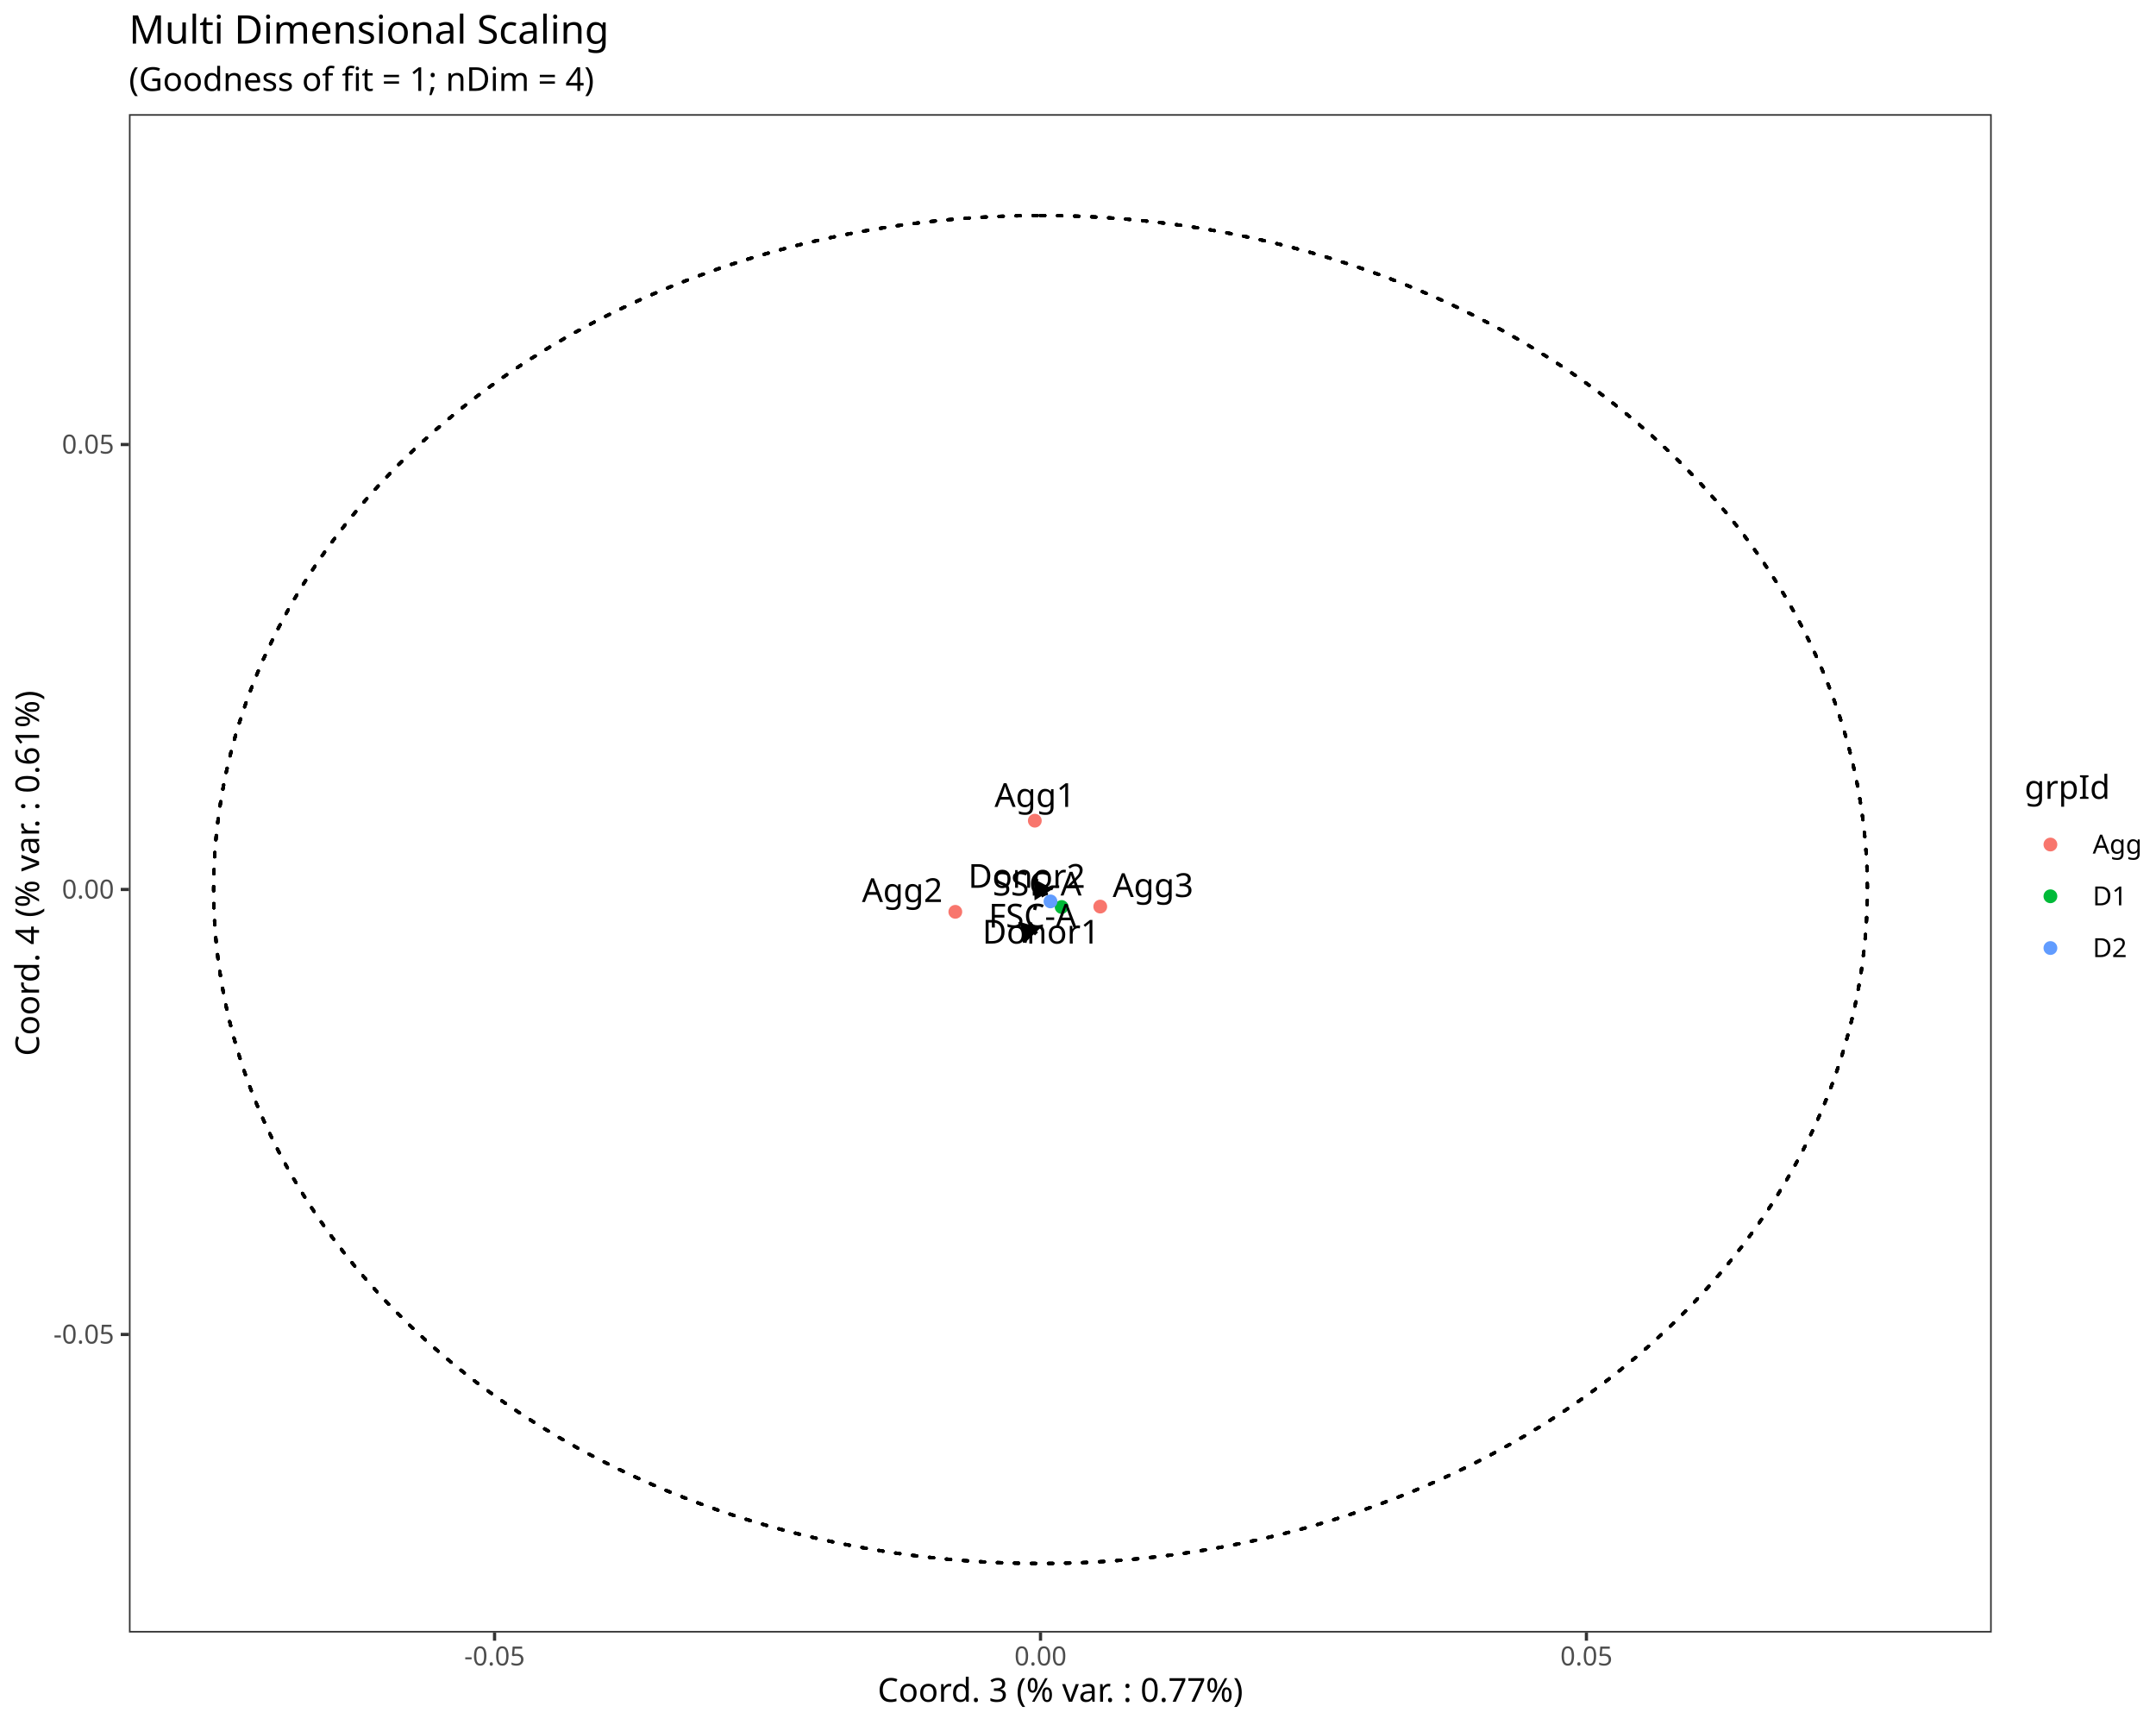
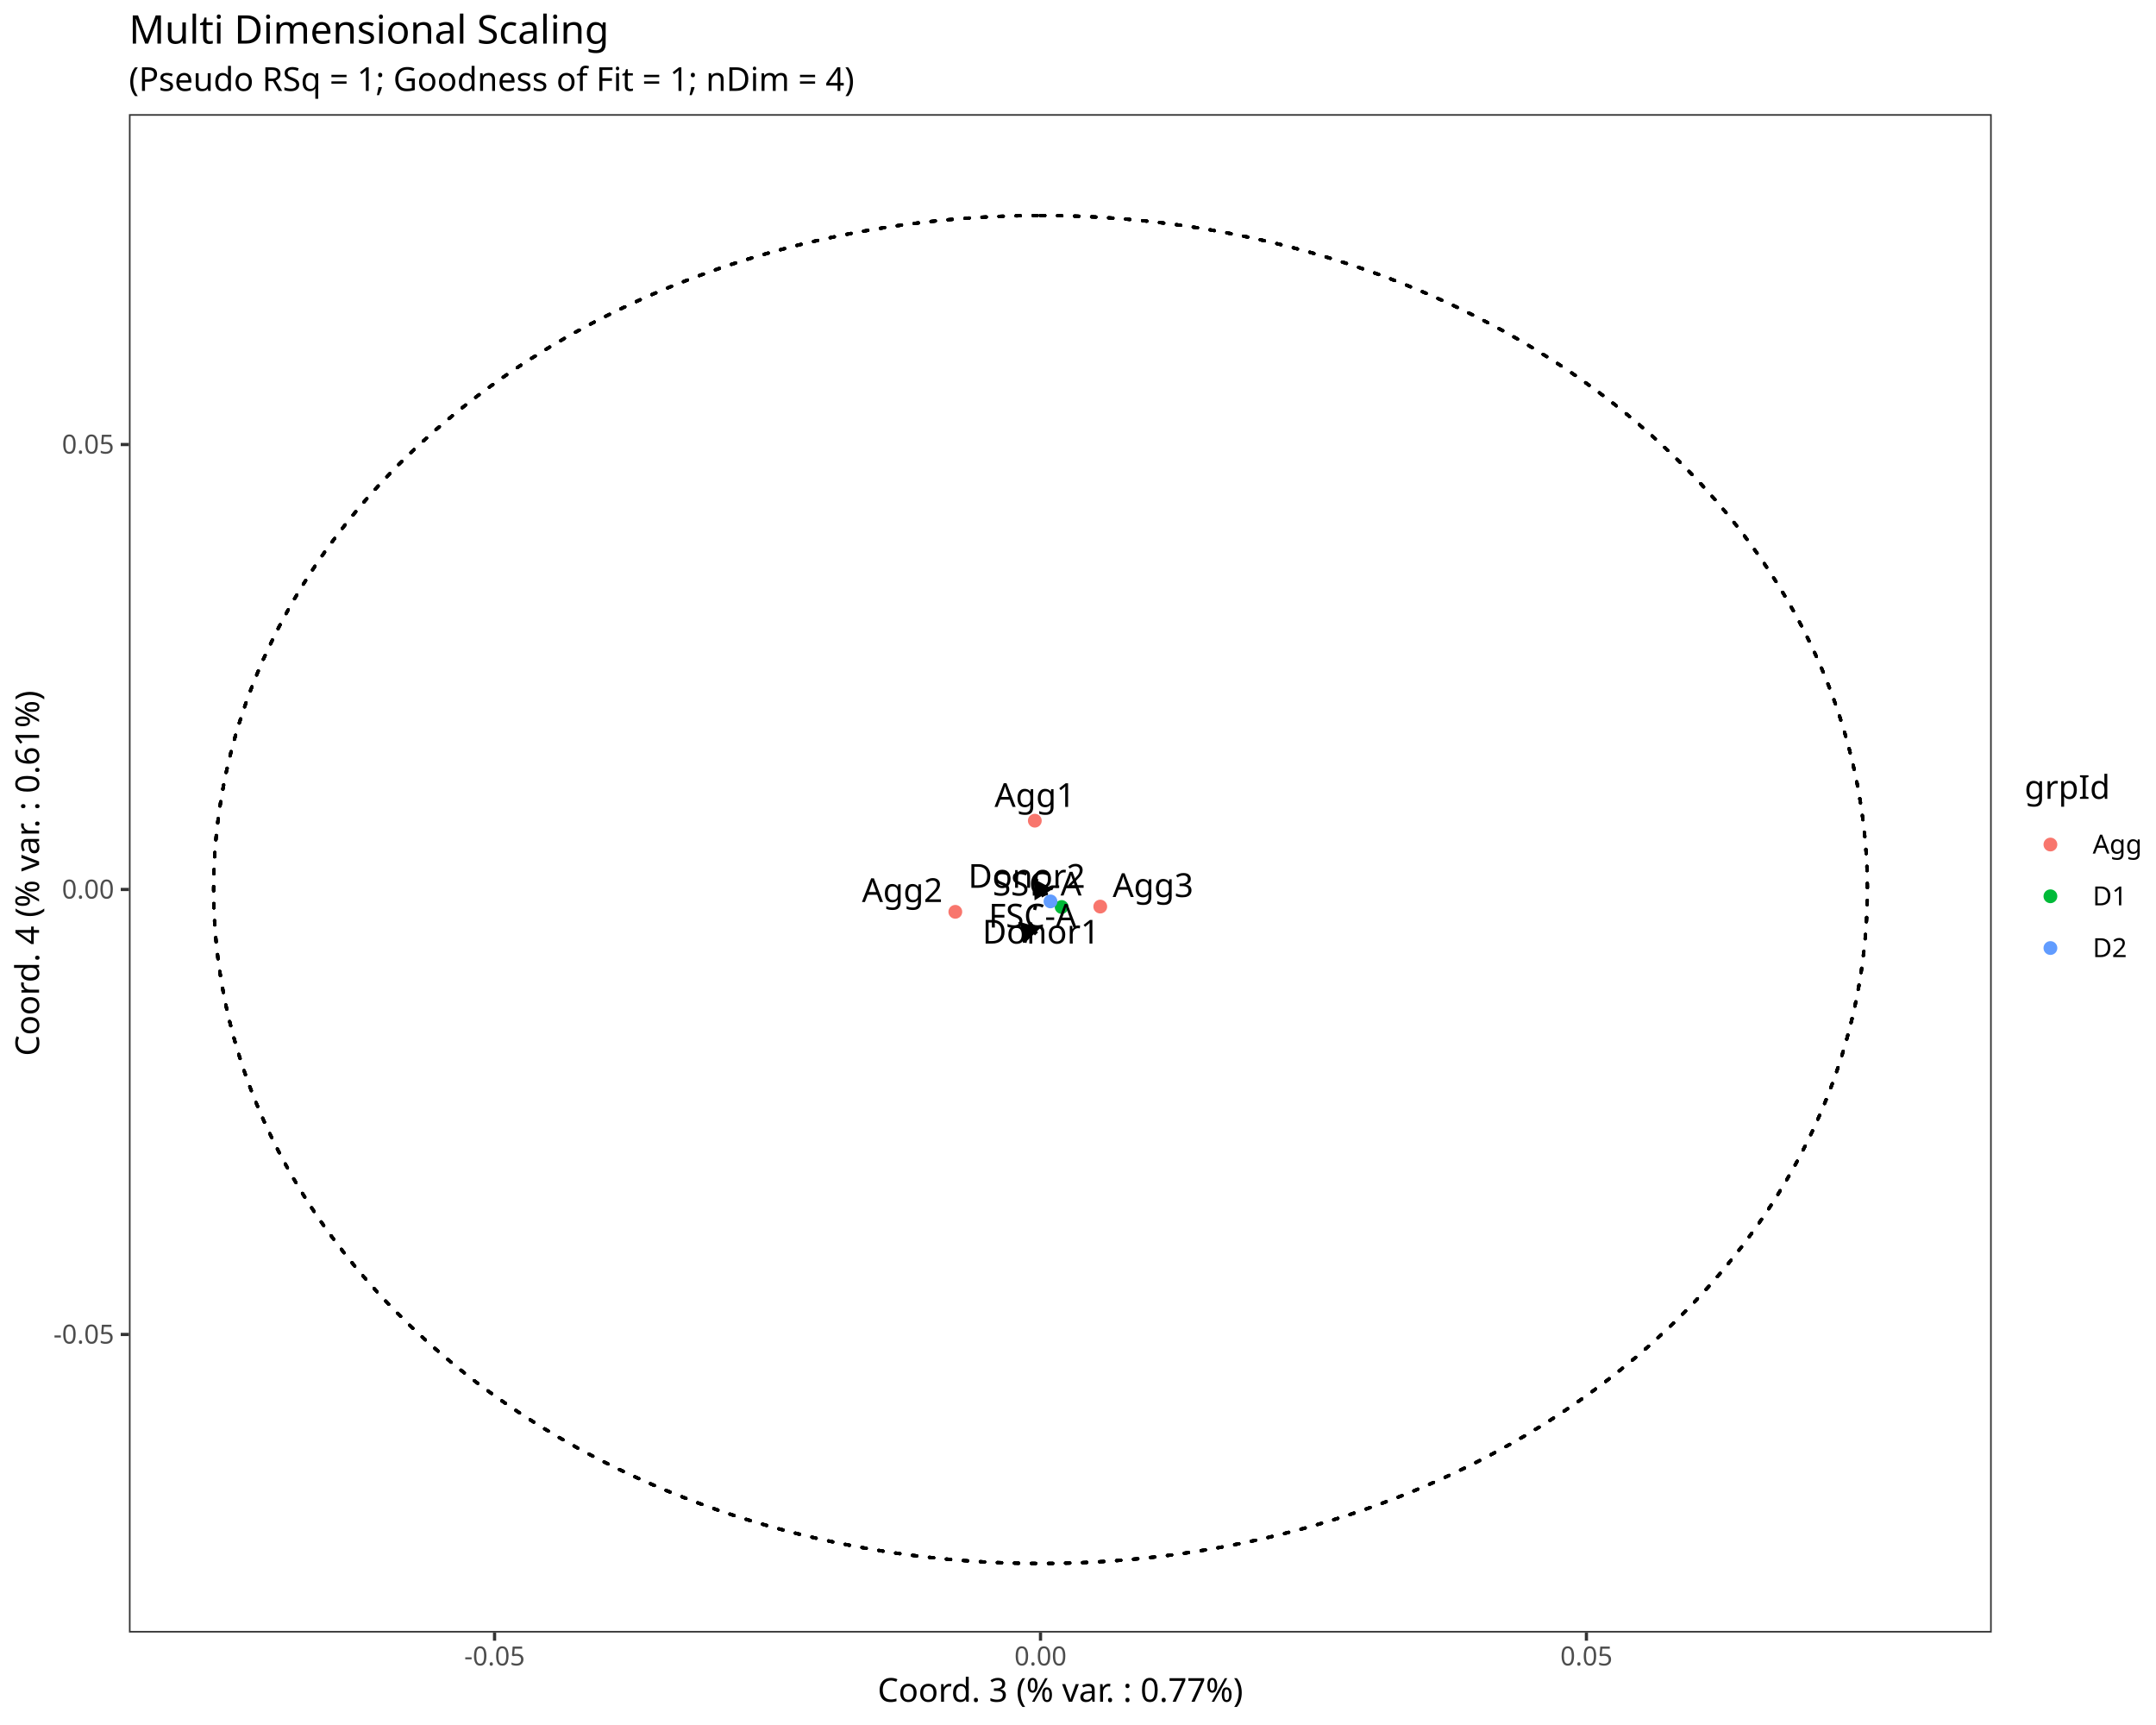
<svg xmlns="http://www.w3.org/2000/svg" class="svglite" data-engine-version="2.0" width="720.00pt" height="576.00pt" viewBox="0 0 720.00 576.00">
  <defs>
    <style type="text/css">
    .svglite line, .svglite polyline, .svglite polygon, .svglite path, .svglite rect, .svglite circle {
      fill: none;
      stroke: #000000;
      stroke-linecap: round;
      stroke-linejoin: round;
      stroke-miterlimit: 10.00;
    }
  </style>
  </defs>
  <rect width="100%" height="100%" style="stroke: none; fill: #FFFFFF;" />
  <defs>
    <clipPath id="cpMC4wMHw3MjAuMDB8MC4wMHw1NzYuMDA=">
      <rect x="0.00" y="0.00" width="720.00" height="576.00" />
    </clipPath>
  </defs>
  <g clip-path="url(#cpMC4wMHw3MjAuMDB8MC4wMHw1NzYuMDA=)">
    <rect x="-0" y="0.00" width="720.00" height="576.00" style="stroke-width: 1.07; stroke: #FFFFFF; fill: #FFFFFF;" />
  </g>
  <defs>
    <clipPath id="cpNDMuMDZ8NjY1LjE0fDM4LjEyfDU0NS4xMQ==">
      <rect x="43.06" y="38.12" width="622.08" height="507.00" />
    </clipPath>
  </defs>
  <g clip-path="url(#cpNDMuMDZ8NjY1LjE0fDM4LjEyfDU0NS4xMQ==)">
    <rect x="43.06" y="38.12" width="622.08" height="507.00" style="stroke-width: 1.07; stroke: none; fill: #FFFFFF;" />
    <text x="347.64" y="315.07" text-anchor="middle" style="font-size: 11.04px; font-family: sans;" textLength="36.21px" lengthAdjust="spacingAndGlyphs">Donor1</text>
    <text x="342.88" y="296.45" text-anchor="middle" style="font-size: 11.04px; font-family: sans;" textLength="36.21px" lengthAdjust="spacingAndGlyphs">Donor2</text>
    <text x="345.60" y="269.44" text-anchor="middle" style="font-size: 11.04px; font-family: sans;" textLength="25.79px" lengthAdjust="spacingAndGlyphs">Agg1</text>
    <text x="301.32" y="301.20" text-anchor="middle" style="font-size: 11.04px; font-family: sans;" textLength="25.79px" lengthAdjust="spacingAndGlyphs">Agg2</text>
    <text x="385.05" y="299.52" text-anchor="middle" style="font-size: 11.04px; font-family: sans;" textLength="25.79px" lengthAdjust="spacingAndGlyphs">Agg3</text>
    <circle cx="354.54" cy="302.86" r="1.95" style="stroke-width: 0.71; stroke: #00BA38; fill: #00BA38;" />
    <circle cx="350.81" cy="300.99" r="1.95" style="stroke-width: 0.71; stroke: #619CFF; fill: #619CFF;" />
    <circle cx="345.58" cy="274.04" r="1.95" style="stroke-width: 0.71; stroke: #F8766D; fill: #F8766D;" />
    <circle cx="319.03" cy="304.47" r="1.95" style="stroke-width: 0.71; stroke: #F8766D; fill: #F8766D;" />
    <circle cx="367.43" cy="302.72" r="1.95" style="stroke-width: 0.71; stroke: #F8766D; fill: #F8766D;" />
    <line x1="347.48" y1="297.01" x2="342.23" y2="314.84" style="stroke-width: 1.07; stroke-dasharray: 1.42,4.27; stroke-linecap: butt;" />
    <polygon points="340.54,307.84 342.23,314.84 347.44,309.87 " style="stroke-width: 1.07; stroke-dasharray: 1.42,4.27; stroke-linecap: butt; fill: #000000;" />
    <line x1="347.48" y1="297.01" x2="345.25" y2="293.45" style="stroke-width: 1.07; stroke-dasharray: 1.42,4.27; stroke-linecap: butt;" />
    <polygon points="351.61,296.83 345.25,293.45 345.50,300.65 " style="stroke-width: 1.07; stroke-dasharray: 1.42,4.27; stroke-linecap: butt; fill: #000000;" />
    <text x="344.85" y="309.72" text-anchor="middle" style="font-size: 11.04px; font-family: sans;" textLength="33.13px" lengthAdjust="spacingAndGlyphs">FSC-A</text>
    <text x="346.36" y="299.03" text-anchor="middle" style="font-size: 11.04px; font-family: sans;" textLength="33.75px" lengthAdjust="spacingAndGlyphs">SSC-A</text>
    <polygon points="347.48,71.96 352.30,71.99 357.11,72.10 361.93,72.27 366.74,72.51 371.54,72.82 376.34,73.19 381.13,73.64 385.91,74.15 390.68,74.73 395.43,75.38 400.17,76.10 404.89,76.88 409.60,77.73 414.28,78.65 418.95,79.63 423.59,80.68 428.21,81.79 432.81,82.98 437.38,84.22 441.92,85.53 446.44,86.91 450.92,88.35 455.37,89.85 459.79,91.42 464.18,93.05 468.53,94.74 472.84,96.49 477.12,98.30 481.35,100.18 485.55,102.11 489.70,104.11 493.81,106.16 497.87,108.27 501.89,110.44 505.86,112.66 509.79,114.94 513.66,117.28 517.49,119.67 521.26,122.11 524.98,124.61 528.64,127.16 532.25,129.77 535.80,132.42 539.30,135.12 542.74,137.88 546.11,140.68 549.43,143.53 552.69,146.42 555.88,149.37 559.01,152.35 562.08,155.38 565.08,158.46 568.01,161.57 570.88,164.73 573.68,167.93 576.41,171.17 579.07,174.44 581.66,177.75 584.17,181.10 586.62,184.49 588.99,187.91 591.29,191.36 593.52,194.84 595.67,198.36 597.74,201.90 599.74,205.48 601.66,209.08 603.51,212.71 605.27,216.36 606.96,220.04 608.57,223.74 610.10,227.47 611.55,231.21 612.92,234.98 614.21,238.77 615.41,242.57 616.54,246.39 617.58,250.22 618.54,254.07 619.42,257.93 620.22,261.81 620.93,265.69 621.56,269.59 622.10,273.49 622.56,277.40 622.94,281.32 623.24,285.24 623.45,289.16 623.57,293.09 623.62,297.01 623.57,300.94 623.45,304.87 623.24,308.79 622.94,312.71 622.56,316.63 622.10,320.54 621.56,324.44 620.93,328.34 620.22,332.22 619.42,336.09 618.54,339.96 617.58,343.81 616.54,347.64 615.41,351.46 614.21,355.26 612.92,359.05 611.55,362.81 610.10,366.56 608.57,370.28 606.96,373.99 605.27,377.67 603.51,381.32 601.66,384.95 599.74,388.55 597.74,392.13 595.67,395.67 593.52,399.19 591.29,402.67 588.99,406.12 586.62,409.54 584.17,412.92 581.66,416.27 579.07,419.59 576.41,422.86 573.68,426.10 570.88,429.30 568.01,432.45 565.08,435.57 562.08,438.64 559.01,441.68 555.88,444.66 552.69,447.60 549.43,450.50 546.11,453.35 542.74,456.15 539.30,458.90 535.80,461.61 532.25,464.26 528.64,466.86 524.98,469.41 521.26,471.91 517.49,474.36 513.66,476.75 509.79,479.09 505.86,481.37 501.89,483.59 497.87,485.76 493.81,487.87 489.70,489.92 485.55,491.92 481.35,493.85 477.12,495.72 472.84,497.54 468.53,499.29 464.18,500.98 459.79,502.61 455.37,504.18 450.92,505.68 446.44,507.12 441.92,508.49 437.38,509.81 432.81,511.05 428.21,512.23 423.59,513.35 418.95,514.40 414.28,515.38 409.60,516.30 404.89,517.15 400.17,517.93 395.43,518.65 390.68,519.30 385.91,519.88 381.13,520.39 376.34,520.83 371.54,521.21 366.74,521.52 361.93,521.76 357.11,521.93 352.30,522.03 347.48,522.07 342.66,522.03 337.84,521.93 333.03,521.76 328.22,521.52 323.41,521.21 318.61,520.83 313.82,520.39 309.05,519.88 304.28,519.30 299.53,518.65 294.79,517.93 290.07,517.15 285.36,516.30 280.67,515.38 276.01,514.40 271.36,513.35 266.74,512.23 262.15,511.05 257.58,509.81 253.03,508.49 248.52,507.12 244.03,505.68 239.58,504.18 235.16,502.61 230.78,500.98 226.43,499.29 222.11,497.54 217.84,495.72 213.60,493.85 209.41,491.92 205.26,489.92 201.15,487.87 197.08,485.76 193.06,483.59 189.09,481.37 185.17,479.09 181.29,476.75 177.47,474.36 173.70,471.91 169.98,469.41 166.31,466.86 162.71,464.26 159.15,461.61 155.66,458.90 152.22,456.15 148.84,453.35 145.52,450.50 142.27,447.60 139.07,444.66 135.94,441.68 132.88,438.64 129.88,435.57 126.94,432.45 124.08,429.30 121.28,426.10 118.55,422.86 115.89,419.59 113.30,416.27 110.78,412.92 108.33,409.54 105.96,406.12 103.66,402.67 101.44,399.19 99.29,395.67 97.21,392.13 95.21,388.55 93.29,384.95 91.45,381.32 89.68,377.67 87.99,373.99 86.38,370.28 84.85,366.56 83.41,362.81 82.04,359.05 80.75,355.26 79.54,351.46 78.42,347.64 77.37,343.81 76.41,339.96 75.53,336.09 74.74,332.22 74.03,328.34 73.40,324.44 72.85,320.54 72.39,316.63 72.01,312.71 71.72,308.79 71.51,304.87 71.38,300.94 71.34,297.01 71.38,293.09 71.51,289.16 71.72,285.24 72.01,281.32 72.39,277.40 72.85,273.49 73.40,269.59 74.03,265.69 74.74,261.81 75.53,257.93 76.41,254.07 77.37,250.22 78.42,246.39 79.54,242.57 80.75,238.77 82.04,234.98 83.41,231.21 84.85,227.47 86.38,223.74 87.99,220.04 89.68,216.36 91.45,212.71 93.29,209.08 95.21,205.48 97.21,201.90 99.29,198.36 101.44,194.84 103.66,191.36 105.96,187.91 108.33,184.49 110.78,181.10 113.30,177.75 115.89,174.44 118.55,171.17 121.28,167.93 124.08,164.73 126.94,161.57 129.88,158.46 132.88,155.38 135.94,152.35 139.07,149.37 142.27,146.42 145.52,143.53 148.84,140.68 152.22,137.88 155.66,135.12 159.15,132.42 162.71,129.77 166.31,127.16 169.98,124.61 173.70,122.11 177.47,119.67 181.29,117.28 185.17,114.94 189.09,112.66 193.06,110.44 197.08,108.27 201.15,106.16 205.26,104.11 209.41,102.11 213.60,100.18 217.84,98.30 222.11,96.49 226.43,94.74 230.78,93.05 235.16,91.42 239.58,89.85 244.03,88.35 248.52,86.91 253.03,85.53 257.58,84.22 262.15,82.98 266.74,81.79 271.36,80.68 276.01,79.63 280.67,78.65 285.36,77.73 290.07,76.88 294.79,76.10 299.53,75.38 304.28,74.73 309.05,74.15 313.82,73.64 318.61,73.19 323.41,72.82 328.22,72.51 333.03,72.27 337.84,72.10 342.66,71.99 347.48,71.96 " style="stroke-width: 1.07; stroke-dasharray: 1.42,4.27; fill: none;" />
    <polygon points="347.48,71.96 352.30,71.99 357.11,72.10 361.93,72.27 366.74,72.51 371.54,72.82 376.34,73.19 381.13,73.64 385.91,74.15 390.68,74.73 395.43,75.38 400.17,76.10 404.89,76.88 409.60,77.73 414.28,78.65 418.95,79.63 423.59,80.68 428.21,81.79 432.81,82.98 437.38,84.22 441.92,85.53 446.44,86.91 450.92,88.35 455.37,89.85 459.79,91.42 464.18,93.05 468.53,94.74 472.84,96.49 477.12,98.30 481.35,100.18 485.55,102.11 489.70,104.11 493.81,106.16 497.87,108.27 501.89,110.44 505.86,112.66 509.79,114.94 513.66,117.28 517.49,119.67 521.26,122.11 524.98,124.61 528.64,127.16 532.25,129.77 535.80,132.42 539.30,135.12 542.74,137.88 546.11,140.68 549.43,143.53 552.69,146.42 555.88,149.37 559.01,152.35 562.08,155.38 565.08,158.46 568.01,161.57 570.88,164.73 573.68,167.93 576.41,171.17 579.07,174.44 581.66,177.75 584.17,181.10 586.62,184.49 588.99,187.91 591.29,191.36 593.52,194.84 595.67,198.36 597.74,201.90 599.74,205.48 601.66,209.08 603.51,212.71 605.27,216.36 606.96,220.04 608.57,223.74 610.10,227.47 611.55,231.21 612.92,234.98 614.21,238.77 615.41,242.57 616.54,246.39 617.58,250.22 618.54,254.07 619.42,257.93 620.22,261.81 620.93,265.69 621.56,269.59 622.10,273.49 622.56,277.40 622.94,281.32 623.24,285.24 623.45,289.16 623.57,293.09 623.62,297.01 623.57,300.94 623.45,304.87 623.24,308.79 622.94,312.71 622.56,316.63 622.10,320.54 621.56,324.44 620.93,328.34 620.22,332.22 619.42,336.09 618.54,339.96 617.58,343.81 616.54,347.64 615.41,351.46 614.21,355.26 612.92,359.05 611.55,362.81 610.10,366.56 608.57,370.28 606.96,373.99 605.27,377.67 603.51,381.32 601.66,384.95 599.74,388.55 597.74,392.13 595.67,395.67 593.52,399.19 591.29,402.67 588.99,406.12 586.62,409.54 584.17,412.92 581.66,416.27 579.07,419.59 576.41,422.86 573.68,426.10 570.88,429.30 568.01,432.45 565.08,435.57 562.08,438.64 559.01,441.68 555.88,444.66 552.69,447.60 549.43,450.50 546.11,453.35 542.74,456.15 539.30,458.90 535.80,461.61 532.25,464.26 528.64,466.86 524.98,469.41 521.26,471.91 517.49,474.36 513.66,476.75 509.79,479.09 505.86,481.37 501.89,483.59 497.87,485.76 493.81,487.87 489.70,489.92 485.55,491.92 481.35,493.85 477.12,495.72 472.84,497.54 468.53,499.29 464.18,500.98 459.79,502.61 455.37,504.18 450.92,505.68 446.44,507.12 441.92,508.49 437.38,509.81 432.81,511.05 428.21,512.23 423.59,513.35 418.95,514.40 414.28,515.38 409.60,516.30 404.89,517.15 400.17,517.93 395.43,518.65 390.68,519.30 385.91,519.88 381.13,520.39 376.34,520.83 371.54,521.21 366.74,521.52 361.93,521.76 357.11,521.93 352.30,522.03 347.48,522.07 342.66,522.03 337.84,521.93 333.03,521.76 328.22,521.52 323.41,521.21 318.61,520.83 313.82,520.39 309.05,519.88 304.28,519.30 299.53,518.65 294.79,517.93 290.07,517.15 285.36,516.30 280.67,515.38 276.01,514.40 271.36,513.35 266.74,512.23 262.15,511.05 257.58,509.81 253.03,508.49 248.52,507.12 244.03,505.68 239.58,504.18 235.16,502.61 230.78,500.98 226.43,499.29 222.11,497.54 217.84,495.72 213.60,493.85 209.41,491.92 205.26,489.92 201.15,487.87 197.08,485.76 193.06,483.59 189.09,481.37 185.17,479.09 181.29,476.75 177.47,474.36 173.70,471.91 169.98,469.41 166.31,466.86 162.71,464.26 159.15,461.61 155.66,458.90 152.22,456.15 148.84,453.35 145.52,450.50 142.27,447.60 139.07,444.66 135.94,441.68 132.88,438.64 129.88,435.57 126.94,432.45 124.08,429.30 121.28,426.10 118.55,422.86 115.89,419.59 113.30,416.27 110.78,412.92 108.33,409.54 105.96,406.12 103.66,402.67 101.44,399.19 99.29,395.67 97.21,392.13 95.21,388.55 93.29,384.95 91.45,381.32 89.68,377.67 87.99,373.99 86.38,370.28 84.85,366.56 83.41,362.81 82.04,359.05 80.75,355.26 79.54,351.46 78.42,347.64 77.37,343.81 76.41,339.96 75.53,336.09 74.74,332.22 74.03,328.34 73.40,324.44 72.85,320.54 72.39,316.63 72.01,312.71 71.72,308.79 71.51,304.87 71.38,300.94 71.34,297.01 71.38,293.09 71.51,289.16 71.72,285.24 72.01,281.32 72.39,277.40 72.85,273.49 73.40,269.59 74.03,265.69 74.74,261.81 75.53,257.93 76.41,254.07 77.37,250.22 78.42,246.39 79.54,242.57 80.75,238.77 82.04,234.98 83.41,231.21 84.85,227.47 86.38,223.74 87.99,220.04 89.68,216.36 91.45,212.71 93.29,209.08 95.21,205.48 97.21,201.90 99.29,198.36 101.44,194.84 103.66,191.36 105.96,187.91 108.33,184.49 110.78,181.10 113.30,177.75 115.89,174.44 118.55,171.17 121.28,167.93 124.08,164.73 126.94,161.57 129.88,158.46 132.88,155.38 135.94,152.35 139.07,149.37 142.27,146.42 145.52,143.53 148.84,140.68 152.22,137.88 155.66,135.12 159.15,132.42 162.71,129.77 166.31,127.16 169.98,124.61 173.70,122.11 177.47,119.67 181.29,117.28 185.17,114.94 189.09,112.66 193.06,110.44 197.08,108.27 201.15,106.16 205.26,104.11 209.41,102.11 213.60,100.18 217.84,98.30 222.11,96.49 226.43,94.74 230.78,93.05 235.16,91.42 239.58,89.85 244.03,88.35 248.52,86.91 253.03,85.53 257.58,84.22 262.15,82.98 266.74,81.79 271.36,80.68 276.01,79.63 280.67,78.65 285.36,77.73 290.07,76.88 294.79,76.10 299.53,75.38 304.28,74.73 309.05,74.15 313.82,73.64 318.61,73.19 323.41,72.82 328.22,72.51 333.03,72.27 337.84,72.10 342.66,71.99 347.48,71.96 " style="stroke-width: 1.07; stroke-dasharray: 1.42,4.27; fill: none;" />
    <polygon points="347.48,71.96 352.30,71.99 357.11,72.10 361.93,72.27 366.74,72.51 371.54,72.82 376.34,73.19 381.13,73.64 385.91,74.15 390.68,74.73 395.43,75.38 400.17,76.10 404.89,76.88 409.60,77.73 414.28,78.65 418.95,79.63 423.59,80.68 428.21,81.79 432.81,82.98 437.38,84.22 441.92,85.53 446.44,86.91 450.92,88.35 455.37,89.85 459.79,91.42 464.18,93.05 468.53,94.74 472.84,96.49 477.12,98.30 481.35,100.18 485.55,102.11 489.70,104.11 493.81,106.16 497.87,108.27 501.89,110.44 505.86,112.66 509.79,114.94 513.66,117.28 517.49,119.67 521.26,122.11 524.98,124.61 528.64,127.16 532.25,129.77 535.80,132.42 539.30,135.12 542.74,137.88 546.11,140.68 549.43,143.53 552.69,146.42 555.88,149.37 559.01,152.35 562.08,155.38 565.08,158.46 568.01,161.57 570.88,164.73 573.68,167.93 576.41,171.17 579.07,174.44 581.66,177.75 584.17,181.10 586.62,184.49 588.99,187.91 591.29,191.36 593.52,194.84 595.67,198.36 597.74,201.90 599.74,205.48 601.66,209.08 603.51,212.71 605.27,216.36 606.96,220.04 608.57,223.74 610.10,227.47 611.55,231.21 612.92,234.98 614.21,238.77 615.41,242.57 616.54,246.39 617.58,250.22 618.54,254.07 619.42,257.93 620.22,261.81 620.93,265.69 621.56,269.59 622.10,273.49 622.56,277.40 622.94,281.32 623.24,285.24 623.45,289.16 623.57,293.09 623.62,297.01 623.57,300.94 623.45,304.87 623.24,308.79 622.94,312.71 622.56,316.63 622.10,320.54 621.56,324.44 620.93,328.34 620.22,332.22 619.42,336.09 618.54,339.96 617.58,343.81 616.54,347.64 615.41,351.46 614.21,355.26 612.92,359.05 611.55,362.81 610.10,366.56 608.57,370.28 606.96,373.99 605.27,377.67 603.51,381.32 601.66,384.95 599.74,388.55 597.74,392.13 595.67,395.67 593.52,399.19 591.29,402.67 588.99,406.12 586.62,409.54 584.17,412.92 581.66,416.27 579.07,419.59 576.41,422.86 573.68,426.10 570.88,429.30 568.01,432.45 565.08,435.57 562.08,438.64 559.01,441.68 555.88,444.66 552.69,447.60 549.43,450.50 546.11,453.35 542.74,456.15 539.30,458.90 535.80,461.61 532.25,464.26 528.64,466.86 524.98,469.41 521.26,471.91 517.49,474.36 513.66,476.75 509.79,479.09 505.86,481.37 501.89,483.59 497.87,485.76 493.81,487.87 489.70,489.92 485.55,491.92 481.35,493.85 477.12,495.72 472.84,497.54 468.53,499.29 464.18,500.98 459.79,502.61 455.37,504.18 450.92,505.68 446.44,507.12 441.92,508.49 437.38,509.81 432.81,511.05 428.21,512.23 423.59,513.35 418.95,514.40 414.28,515.38 409.60,516.30 404.89,517.15 400.17,517.93 395.43,518.65 390.68,519.30 385.91,519.88 381.13,520.39 376.34,520.83 371.54,521.21 366.74,521.52 361.93,521.76 357.11,521.93 352.30,522.03 347.48,522.07 342.66,522.03 337.84,521.93 333.03,521.76 328.22,521.52 323.41,521.21 318.61,520.83 313.82,520.39 309.05,519.88 304.28,519.30 299.53,518.65 294.79,517.93 290.07,517.15 285.36,516.30 280.67,515.38 276.01,514.40 271.36,513.35 266.74,512.23 262.15,511.05 257.58,509.81 253.03,508.49 248.52,507.12 244.03,505.68 239.58,504.18 235.16,502.61 230.78,500.98 226.43,499.29 222.11,497.54 217.84,495.72 213.60,493.85 209.41,491.92 205.26,489.92 201.15,487.87 197.08,485.76 193.06,483.59 189.09,481.37 185.17,479.09 181.29,476.75 177.47,474.36 173.70,471.91 169.98,469.41 166.31,466.86 162.71,464.26 159.15,461.61 155.66,458.90 152.22,456.15 148.84,453.35 145.52,450.50 142.27,447.60 139.07,444.66 135.94,441.68 132.88,438.64 129.88,435.57 126.94,432.45 124.08,429.30 121.28,426.10 118.55,422.86 115.89,419.59 113.30,416.27 110.78,412.92 108.33,409.54 105.96,406.12 103.66,402.67 101.44,399.19 99.29,395.67 97.21,392.13 95.21,388.55 93.29,384.95 91.45,381.32 89.68,377.67 87.99,373.99 86.38,370.28 84.85,366.56 83.41,362.81 82.04,359.05 80.75,355.26 79.54,351.46 78.42,347.64 77.37,343.81 76.41,339.96 75.53,336.09 74.74,332.22 74.03,328.34 73.40,324.44 72.85,320.54 72.39,316.63 72.01,312.71 71.72,308.79 71.51,304.87 71.38,300.94 71.34,297.01 71.38,293.09 71.51,289.16 71.72,285.24 72.01,281.32 72.39,277.40 72.85,273.49 73.40,269.59 74.03,265.69 74.74,261.81 75.53,257.93 76.41,254.07 77.37,250.22 78.42,246.39 79.54,242.57 80.75,238.77 82.04,234.98 83.41,231.21 84.85,227.47 86.38,223.74 87.99,220.04 89.68,216.36 91.45,212.71 93.29,209.08 95.21,205.48 97.21,201.90 99.29,198.36 101.44,194.84 103.66,191.36 105.96,187.91 108.33,184.49 110.78,181.10 113.30,177.75 115.89,174.44 118.55,171.17 121.28,167.93 124.08,164.73 126.94,161.57 129.88,158.46 132.88,155.38 135.94,152.35 139.07,149.37 142.27,146.42 145.52,143.53 148.84,140.68 152.22,137.88 155.66,135.12 159.15,132.42 162.71,129.77 166.31,127.16 169.98,124.61 173.70,122.11 177.47,119.67 181.29,117.28 185.17,114.94 189.09,112.66 193.06,110.44 197.08,108.27 201.15,106.16 205.26,104.11 209.41,102.11 213.60,100.18 217.84,98.30 222.11,96.49 226.43,94.74 230.78,93.05 235.16,91.42 239.58,89.85 244.03,88.35 248.52,86.91 253.03,85.53 257.58,84.22 262.15,82.98 266.74,81.79 271.36,80.68 276.01,79.63 280.67,78.65 285.36,77.73 290.07,76.88 294.79,76.10 299.53,75.38 304.28,74.73 309.05,74.15 313.82,73.64 318.61,73.19 323.41,72.82 328.22,72.51 333.03,72.27 337.84,72.10 342.66,71.99 347.48,71.96 " style="stroke-width: 1.07; stroke-dasharray: 1.42,4.27; fill: none;" />
    <polygon points="347.48,71.96 352.30,71.99 357.11,72.10 361.93,72.27 366.74,72.51 371.54,72.82 376.34,73.19 381.13,73.64 385.91,74.15 390.68,74.73 395.43,75.38 400.17,76.10 404.89,76.88 409.60,77.73 414.28,78.65 418.95,79.63 423.59,80.68 428.21,81.79 432.81,82.98 437.38,84.22 441.92,85.53 446.44,86.91 450.92,88.35 455.37,89.85 459.79,91.42 464.18,93.05 468.53,94.74 472.84,96.49 477.12,98.30 481.35,100.18 485.55,102.11 489.70,104.11 493.81,106.16 497.87,108.27 501.89,110.44 505.86,112.66 509.79,114.94 513.66,117.28 517.49,119.67 521.26,122.11 524.98,124.61 528.64,127.16 532.25,129.77 535.80,132.42 539.30,135.12 542.74,137.88 546.11,140.68 549.43,143.53 552.69,146.42 555.88,149.37 559.01,152.35 562.08,155.38 565.08,158.46 568.01,161.57 570.88,164.73 573.68,167.93 576.41,171.17 579.07,174.44 581.66,177.75 584.17,181.10 586.62,184.49 588.99,187.91 591.29,191.36 593.52,194.84 595.67,198.36 597.74,201.90 599.74,205.48 601.66,209.08 603.51,212.71 605.27,216.36 606.96,220.04 608.57,223.74 610.10,227.47 611.55,231.21 612.92,234.98 614.21,238.77 615.41,242.57 616.54,246.39 617.58,250.22 618.54,254.07 619.42,257.93 620.22,261.81 620.93,265.69 621.56,269.59 622.10,273.49 622.56,277.40 622.94,281.32 623.24,285.24 623.45,289.16 623.57,293.09 623.62,297.01 623.57,300.94 623.45,304.87 623.24,308.79 622.94,312.71 622.56,316.63 622.10,320.54 621.56,324.44 620.93,328.34 620.22,332.22 619.42,336.09 618.54,339.96 617.58,343.81 616.54,347.64 615.41,351.46 614.21,355.26 612.92,359.05 611.55,362.81 610.10,366.56 608.57,370.28 606.96,373.99 605.27,377.67 603.51,381.32 601.66,384.95 599.74,388.55 597.74,392.13 595.67,395.67 593.52,399.19 591.29,402.67 588.99,406.12 586.62,409.54 584.17,412.92 581.66,416.27 579.07,419.59 576.41,422.86 573.68,426.10 570.88,429.30 568.01,432.45 565.08,435.57 562.08,438.64 559.01,441.68 555.88,444.66 552.69,447.60 549.43,450.50 546.11,453.35 542.74,456.15 539.30,458.90 535.80,461.61 532.25,464.26 528.64,466.86 524.98,469.41 521.26,471.91 517.49,474.36 513.66,476.75 509.79,479.09 505.86,481.37 501.89,483.59 497.87,485.76 493.81,487.87 489.70,489.92 485.55,491.92 481.35,493.85 477.12,495.72 472.84,497.54 468.53,499.29 464.18,500.98 459.79,502.61 455.37,504.18 450.92,505.68 446.44,507.12 441.92,508.49 437.38,509.81 432.81,511.05 428.21,512.23 423.59,513.35 418.95,514.40 414.28,515.38 409.60,516.30 404.89,517.15 400.17,517.93 395.43,518.65 390.68,519.30 385.91,519.88 381.13,520.39 376.34,520.83 371.54,521.21 366.74,521.52 361.93,521.76 357.11,521.93 352.30,522.03 347.48,522.07 342.66,522.03 337.84,521.93 333.03,521.76 328.22,521.52 323.41,521.21 318.61,520.83 313.82,520.39 309.05,519.88 304.28,519.30 299.53,518.65 294.79,517.93 290.07,517.15 285.36,516.30 280.67,515.38 276.01,514.40 271.36,513.35 266.74,512.23 262.15,511.05 257.58,509.81 253.03,508.49 248.52,507.12 244.03,505.68 239.58,504.18 235.16,502.61 230.78,500.98 226.43,499.29 222.11,497.54 217.84,495.72 213.60,493.85 209.41,491.92 205.26,489.92 201.15,487.87 197.08,485.76 193.06,483.59 189.09,481.37 185.17,479.09 181.29,476.75 177.47,474.36 173.70,471.91 169.98,469.41 166.31,466.86 162.71,464.26 159.15,461.61 155.66,458.90 152.22,456.15 148.84,453.35 145.52,450.50 142.27,447.60 139.07,444.66 135.94,441.68 132.88,438.64 129.88,435.57 126.94,432.45 124.08,429.30 121.28,426.10 118.55,422.86 115.89,419.59 113.30,416.27 110.78,412.92 108.33,409.54 105.96,406.12 103.66,402.67 101.44,399.19 99.29,395.67 97.21,392.13 95.21,388.55 93.29,384.95 91.45,381.32 89.68,377.67 87.99,373.99 86.38,370.28 84.85,366.56 83.41,362.81 82.04,359.05 80.75,355.26 79.54,351.46 78.42,347.64 77.37,343.81 76.41,339.96 75.53,336.09 74.74,332.22 74.03,328.34 73.40,324.44 72.85,320.54 72.39,316.63 72.01,312.71 71.72,308.79 71.51,304.87 71.38,300.94 71.34,297.01 71.38,293.09 71.51,289.16 71.72,285.24 72.01,281.32 72.39,277.40 72.85,273.49 73.40,269.59 74.03,265.69 74.74,261.81 75.53,257.93 76.41,254.07 77.37,250.22 78.42,246.39 79.54,242.57 80.75,238.77 82.04,234.98 83.41,231.21 84.85,227.47 86.38,223.74 87.99,220.04 89.68,216.36 91.45,212.71 93.29,209.08 95.21,205.48 97.21,201.90 99.29,198.36 101.44,194.84 103.66,191.36 105.96,187.91 108.33,184.49 110.78,181.10 113.30,177.75 115.89,174.44 118.55,171.17 121.28,167.93 124.08,164.73 126.94,161.57 129.88,158.46 132.88,155.38 135.94,152.35 139.07,149.37 142.27,146.42 145.52,143.53 148.84,140.68 152.22,137.88 155.66,135.12 159.15,132.42 162.71,129.77 166.31,127.16 169.98,124.61 173.70,122.11 177.47,119.67 181.29,117.28 185.17,114.94 189.09,112.66 193.06,110.44 197.08,108.27 201.15,106.16 205.26,104.11 209.41,102.11 213.60,100.18 217.84,98.30 222.11,96.49 226.43,94.74 230.78,93.05 235.16,91.42 239.58,89.85 244.03,88.35 248.52,86.91 253.03,85.53 257.58,84.22 262.15,82.98 266.74,81.79 271.36,80.68 276.01,79.63 280.67,78.65 285.36,77.73 290.07,76.88 294.79,76.10 299.53,75.38 304.28,74.73 309.05,74.15 313.82,73.64 318.61,73.19 323.41,72.82 328.22,72.51 333.03,72.27 337.84,72.10 342.66,71.99 347.48,71.96 " style="stroke-width: 1.07; stroke-dasharray: 1.42,4.27; fill: none;" />
    <polygon points="347.48,71.96 352.30,71.99 357.11,72.10 361.93,72.27 366.74,72.51 371.54,72.82 376.34,73.19 381.13,73.64 385.91,74.15 390.68,74.73 395.43,75.38 400.17,76.10 404.89,76.88 409.60,77.73 414.28,78.65 418.95,79.63 423.59,80.68 428.21,81.79 432.81,82.98 437.38,84.22 441.92,85.53 446.44,86.91 450.92,88.35 455.37,89.85 459.79,91.42 464.18,93.05 468.53,94.74 472.84,96.49 477.12,98.30 481.35,100.18 485.55,102.11 489.70,104.11 493.81,106.16 497.87,108.27 501.89,110.44 505.86,112.66 509.79,114.94 513.66,117.28 517.49,119.67 521.26,122.11 524.98,124.61 528.64,127.16 532.25,129.77 535.80,132.42 539.30,135.12 542.74,137.88 546.11,140.68 549.43,143.53 552.69,146.42 555.88,149.37 559.01,152.35 562.08,155.38 565.08,158.46 568.01,161.57 570.88,164.73 573.68,167.93 576.41,171.17 579.07,174.44 581.66,177.75 584.17,181.10 586.62,184.49 588.99,187.91 591.29,191.36 593.52,194.84 595.67,198.36 597.74,201.90 599.74,205.48 601.66,209.08 603.51,212.71 605.27,216.36 606.96,220.04 608.57,223.74 610.10,227.47 611.55,231.21 612.92,234.98 614.21,238.77 615.41,242.57 616.54,246.39 617.58,250.22 618.54,254.07 619.42,257.93 620.22,261.81 620.93,265.69 621.56,269.59 622.10,273.49 622.56,277.40 622.94,281.32 623.24,285.24 623.45,289.16 623.57,293.09 623.62,297.01 623.57,300.94 623.45,304.87 623.24,308.79 622.94,312.71 622.56,316.63 622.10,320.54 621.56,324.44 620.93,328.34 620.22,332.22 619.42,336.09 618.54,339.96 617.58,343.81 616.54,347.64 615.41,351.46 614.21,355.26 612.92,359.05 611.55,362.81 610.10,366.56 608.57,370.28 606.96,373.99 605.27,377.67 603.51,381.32 601.66,384.95 599.74,388.55 597.74,392.13 595.67,395.67 593.52,399.19 591.29,402.67 588.99,406.12 586.62,409.54 584.17,412.92 581.66,416.27 579.07,419.59 576.41,422.86 573.68,426.10 570.88,429.30 568.01,432.45 565.08,435.57 562.08,438.64 559.01,441.68 555.88,444.66 552.69,447.60 549.43,450.50 546.11,453.35 542.74,456.15 539.30,458.90 535.80,461.61 532.25,464.26 528.64,466.86 524.98,469.41 521.26,471.91 517.49,474.36 513.66,476.75 509.79,479.09 505.86,481.37 501.89,483.59 497.87,485.76 493.81,487.87 489.70,489.92 485.55,491.92 481.35,493.85 477.12,495.72 472.84,497.54 468.53,499.29 464.18,500.98 459.79,502.61 455.37,504.18 450.92,505.68 446.44,507.12 441.92,508.49 437.38,509.81 432.81,511.05 428.21,512.23 423.59,513.35 418.95,514.40 414.28,515.38 409.60,516.30 404.89,517.15 400.17,517.93 395.43,518.65 390.68,519.30 385.91,519.88 381.13,520.39 376.34,520.83 371.54,521.21 366.74,521.52 361.93,521.76 357.11,521.93 352.30,522.03 347.48,522.07 342.66,522.03 337.84,521.93 333.03,521.76 328.22,521.52 323.41,521.21 318.61,520.83 313.82,520.39 309.05,519.88 304.28,519.30 299.53,518.65 294.79,517.93 290.07,517.15 285.36,516.30 280.67,515.38 276.01,514.40 271.36,513.35 266.74,512.23 262.15,511.05 257.58,509.81 253.03,508.49 248.52,507.12 244.03,505.68 239.58,504.18 235.16,502.61 230.78,500.98 226.43,499.29 222.11,497.54 217.84,495.72 213.60,493.85 209.41,491.92 205.26,489.92 201.15,487.87 197.08,485.76 193.06,483.59 189.09,481.37 185.17,479.09 181.29,476.75 177.47,474.36 173.70,471.91 169.98,469.41 166.31,466.86 162.71,464.26 159.15,461.61 155.66,458.90 152.22,456.15 148.84,453.35 145.52,450.50 142.27,447.60 139.07,444.66 135.94,441.68 132.88,438.64 129.88,435.57 126.94,432.45 124.08,429.30 121.28,426.10 118.55,422.86 115.89,419.59 113.30,416.27 110.78,412.92 108.33,409.54 105.96,406.12 103.66,402.67 101.44,399.19 99.29,395.67 97.21,392.13 95.21,388.55 93.29,384.95 91.45,381.32 89.68,377.67 87.99,373.99 86.38,370.28 84.85,366.56 83.41,362.81 82.04,359.05 80.75,355.26 79.54,351.46 78.42,347.64 77.37,343.81 76.41,339.96 75.53,336.09 74.74,332.22 74.03,328.34 73.40,324.44 72.85,320.54 72.39,316.63 72.01,312.71 71.72,308.79 71.51,304.87 71.38,300.94 71.34,297.01 71.38,293.09 71.51,289.16 71.72,285.24 72.01,281.32 72.39,277.40 72.85,273.49 73.40,269.59 74.03,265.69 74.74,261.81 75.53,257.93 76.41,254.07 77.37,250.22 78.42,246.39 79.54,242.57 80.75,238.77 82.04,234.98 83.41,231.21 84.85,227.47 86.38,223.74 87.99,220.04 89.68,216.36 91.45,212.71 93.29,209.08 95.21,205.48 97.21,201.90 99.29,198.36 101.44,194.84 103.66,191.36 105.96,187.91 108.33,184.49 110.78,181.10 113.30,177.75 115.89,174.44 118.55,171.17 121.28,167.93 124.08,164.73 126.94,161.57 129.88,158.46 132.88,155.38 135.94,152.35 139.07,149.37 142.27,146.42 145.52,143.53 148.84,140.68 152.22,137.88 155.66,135.12 159.15,132.42 162.71,129.77 166.31,127.16 169.98,124.61 173.70,122.11 177.47,119.67 181.29,117.28 185.17,114.94 189.09,112.66 193.06,110.44 197.08,108.27 201.15,106.16 205.26,104.11 209.41,102.11 213.60,100.18 217.84,98.30 222.11,96.49 226.43,94.74 230.78,93.05 235.16,91.42 239.58,89.85 244.03,88.35 248.52,86.91 253.03,85.53 257.58,84.22 262.15,82.98 266.74,81.79 271.36,80.68 276.01,79.63 280.67,78.65 285.36,77.73 290.07,76.88 294.79,76.10 299.53,75.38 304.28,74.73 309.05,74.15 313.82,73.64 318.61,73.19 323.41,72.82 328.22,72.51 333.03,72.27 337.84,72.10 342.66,71.99 347.48,71.96 " style="stroke-width: 1.07; stroke-dasharray: 1.42,4.27; fill: none;" />
    <rect x="43.06" y="38.12" width="622.08" height="507.00" style="stroke-width: 1.07; stroke: #333333;" />
  </g>
  <g clip-path="url(#cpMC4wMHw3MjAuMDB8MC4wMHw1NzYuMDA=)">
    <text x="38.13" y="448.63" text-anchor="end" style="font-size: 8.80px; fill: #4D4D4D; font-family: sans;" textLength="20.06px" lengthAdjust="spacingAndGlyphs">-0.05</text>
    <text x="38.13" y="300.04" text-anchor="end" style="font-size: 8.80px; fill: #4D4D4D; font-family: sans;" textLength="17.13px" lengthAdjust="spacingAndGlyphs">0.00</text>
    <text x="38.13" y="151.45" text-anchor="end" style="font-size: 8.80px; fill: #4D4D4D; font-family: sans;" textLength="17.13px" lengthAdjust="spacingAndGlyphs">0.05</text>
    <polyline points="40.32,445.60 43.06,445.60 " style="stroke-width: 1.07; stroke: #333333; stroke-linecap: butt;" />
    <polyline points="40.32,297.01 43.06,297.01 " style="stroke-width: 1.07; stroke: #333333; stroke-linecap: butt;" />
    <polyline points="40.32,148.43 43.06,148.43 " style="stroke-width: 1.07; stroke: #333333; stroke-linecap: butt;" />
    <polyline points="165.16,547.85 165.16,545.11 " style="stroke-width: 1.07; stroke: #333333; stroke-linecap: butt;" />
    <polyline points="347.48,547.85 347.48,545.11 " style="stroke-width: 1.07; stroke: #333333; stroke-linecap: butt;" />
    <polyline points="529.79,547.85 529.79,545.11 " style="stroke-width: 1.07; stroke: #333333; stroke-linecap: butt;" />
    <text x="165.16" y="556.10" text-anchor="middle" style="font-size: 8.80px; fill: #4D4D4D; font-family: sans;" textLength="20.06px" lengthAdjust="spacingAndGlyphs">-0.05</text>
    <text x="347.48" y="556.10" text-anchor="middle" style="font-size: 8.80px; fill: #4D4D4D; font-family: sans;" textLength="17.13px" lengthAdjust="spacingAndGlyphs">0.00</text>
    <text x="529.79" y="556.10" text-anchor="middle" style="font-size: 8.80px; fill: #4D4D4D; font-family: sans;" textLength="17.13px" lengthAdjust="spacingAndGlyphs">0.05</text>
    <text x="354.10" y="568.24" text-anchor="middle" style="font-size: 11.00px; font-family: sans;" textLength="124.11px" lengthAdjust="spacingAndGlyphs">Coord. 3 (% var. : 0.77%)</text>
    <text transform="translate(13.05,291.61) rotate(-90)" text-anchor="middle" style="font-size: 11.00px; font-family: sans;" textLength="124.11px" lengthAdjust="spacingAndGlyphs">Coord. 4 (% var. : 0.61%)</text>
    <rect x="676.10" y="258.03" width="38.42" height="67.17" style="stroke-width: 1.07; stroke: none; fill: #FFFFFF;" />
    <text x="676.10" y="266.74" style="font-size: 11.00px; font-family: sans;" textLength="25.07px" lengthAdjust="spacingAndGlyphs">grpId</text>
    <rect x="676.10" y="273.36" width="17.28" height="17.28" style="stroke-width: 1.07; stroke: none; fill: #FFFFFF;" />
    <circle cx="684.74" cy="282.00" r="1.95" style="stroke-width: 0.71; stroke: #F8766D; fill: #F8766D;" />
    <rect x="676.10" y="290.64" width="17.28" height="17.28" style="stroke-width: 1.07; stroke: none; fill: #FFFFFF;" />
    <circle cx="684.74" cy="299.28" r="1.95" style="stroke-width: 0.71; stroke: #00BA38; fill: #00BA38;" />
    <rect x="676.10" y="307.92" width="17.28" height="17.28" style="stroke-width: 1.07; stroke: none; fill: #FFFFFF;" />
    <circle cx="684.74" cy="316.56" r="1.95" style="stroke-width: 0.71; stroke: #619CFF; fill: #619CFF;" />
    <text x="698.86" y="285.03" style="font-size: 8.80px; font-family: sans;" textLength="15.66px" lengthAdjust="spacingAndGlyphs">Agg</text>
    <text x="698.86" y="302.31" style="font-size: 8.80px; font-family: sans;" textLength="11.25px" lengthAdjust="spacingAndGlyphs">D1</text>
    <text x="698.86" y="319.59" style="font-size: 8.80px; font-family: sans;" textLength="11.25px" lengthAdjust="spacingAndGlyphs">D2</text>
-     <text x="43.06" y="30.35" style="font-size: 11.00px; font-family: sans;" textLength="150.43px" lengthAdjust="spacingAndGlyphs">(Goodness of fit = 1; nDim = 4)</text>
+     <text x="43.06" y="30.35" style="font-size: 11.00px; font-family: sans;" textLength="240.64px" lengthAdjust="spacingAndGlyphs">(Pseudo RSq = 1; Goodness of Fit = 1; nDim = 4)</text>
    <text x="43.06" y="14.56" style="font-size: 13.20px; font-family: sans;" textLength="151.15px" lengthAdjust="spacingAndGlyphs">Multi Dimensional Scaling</text>
  </g>
</svg>
